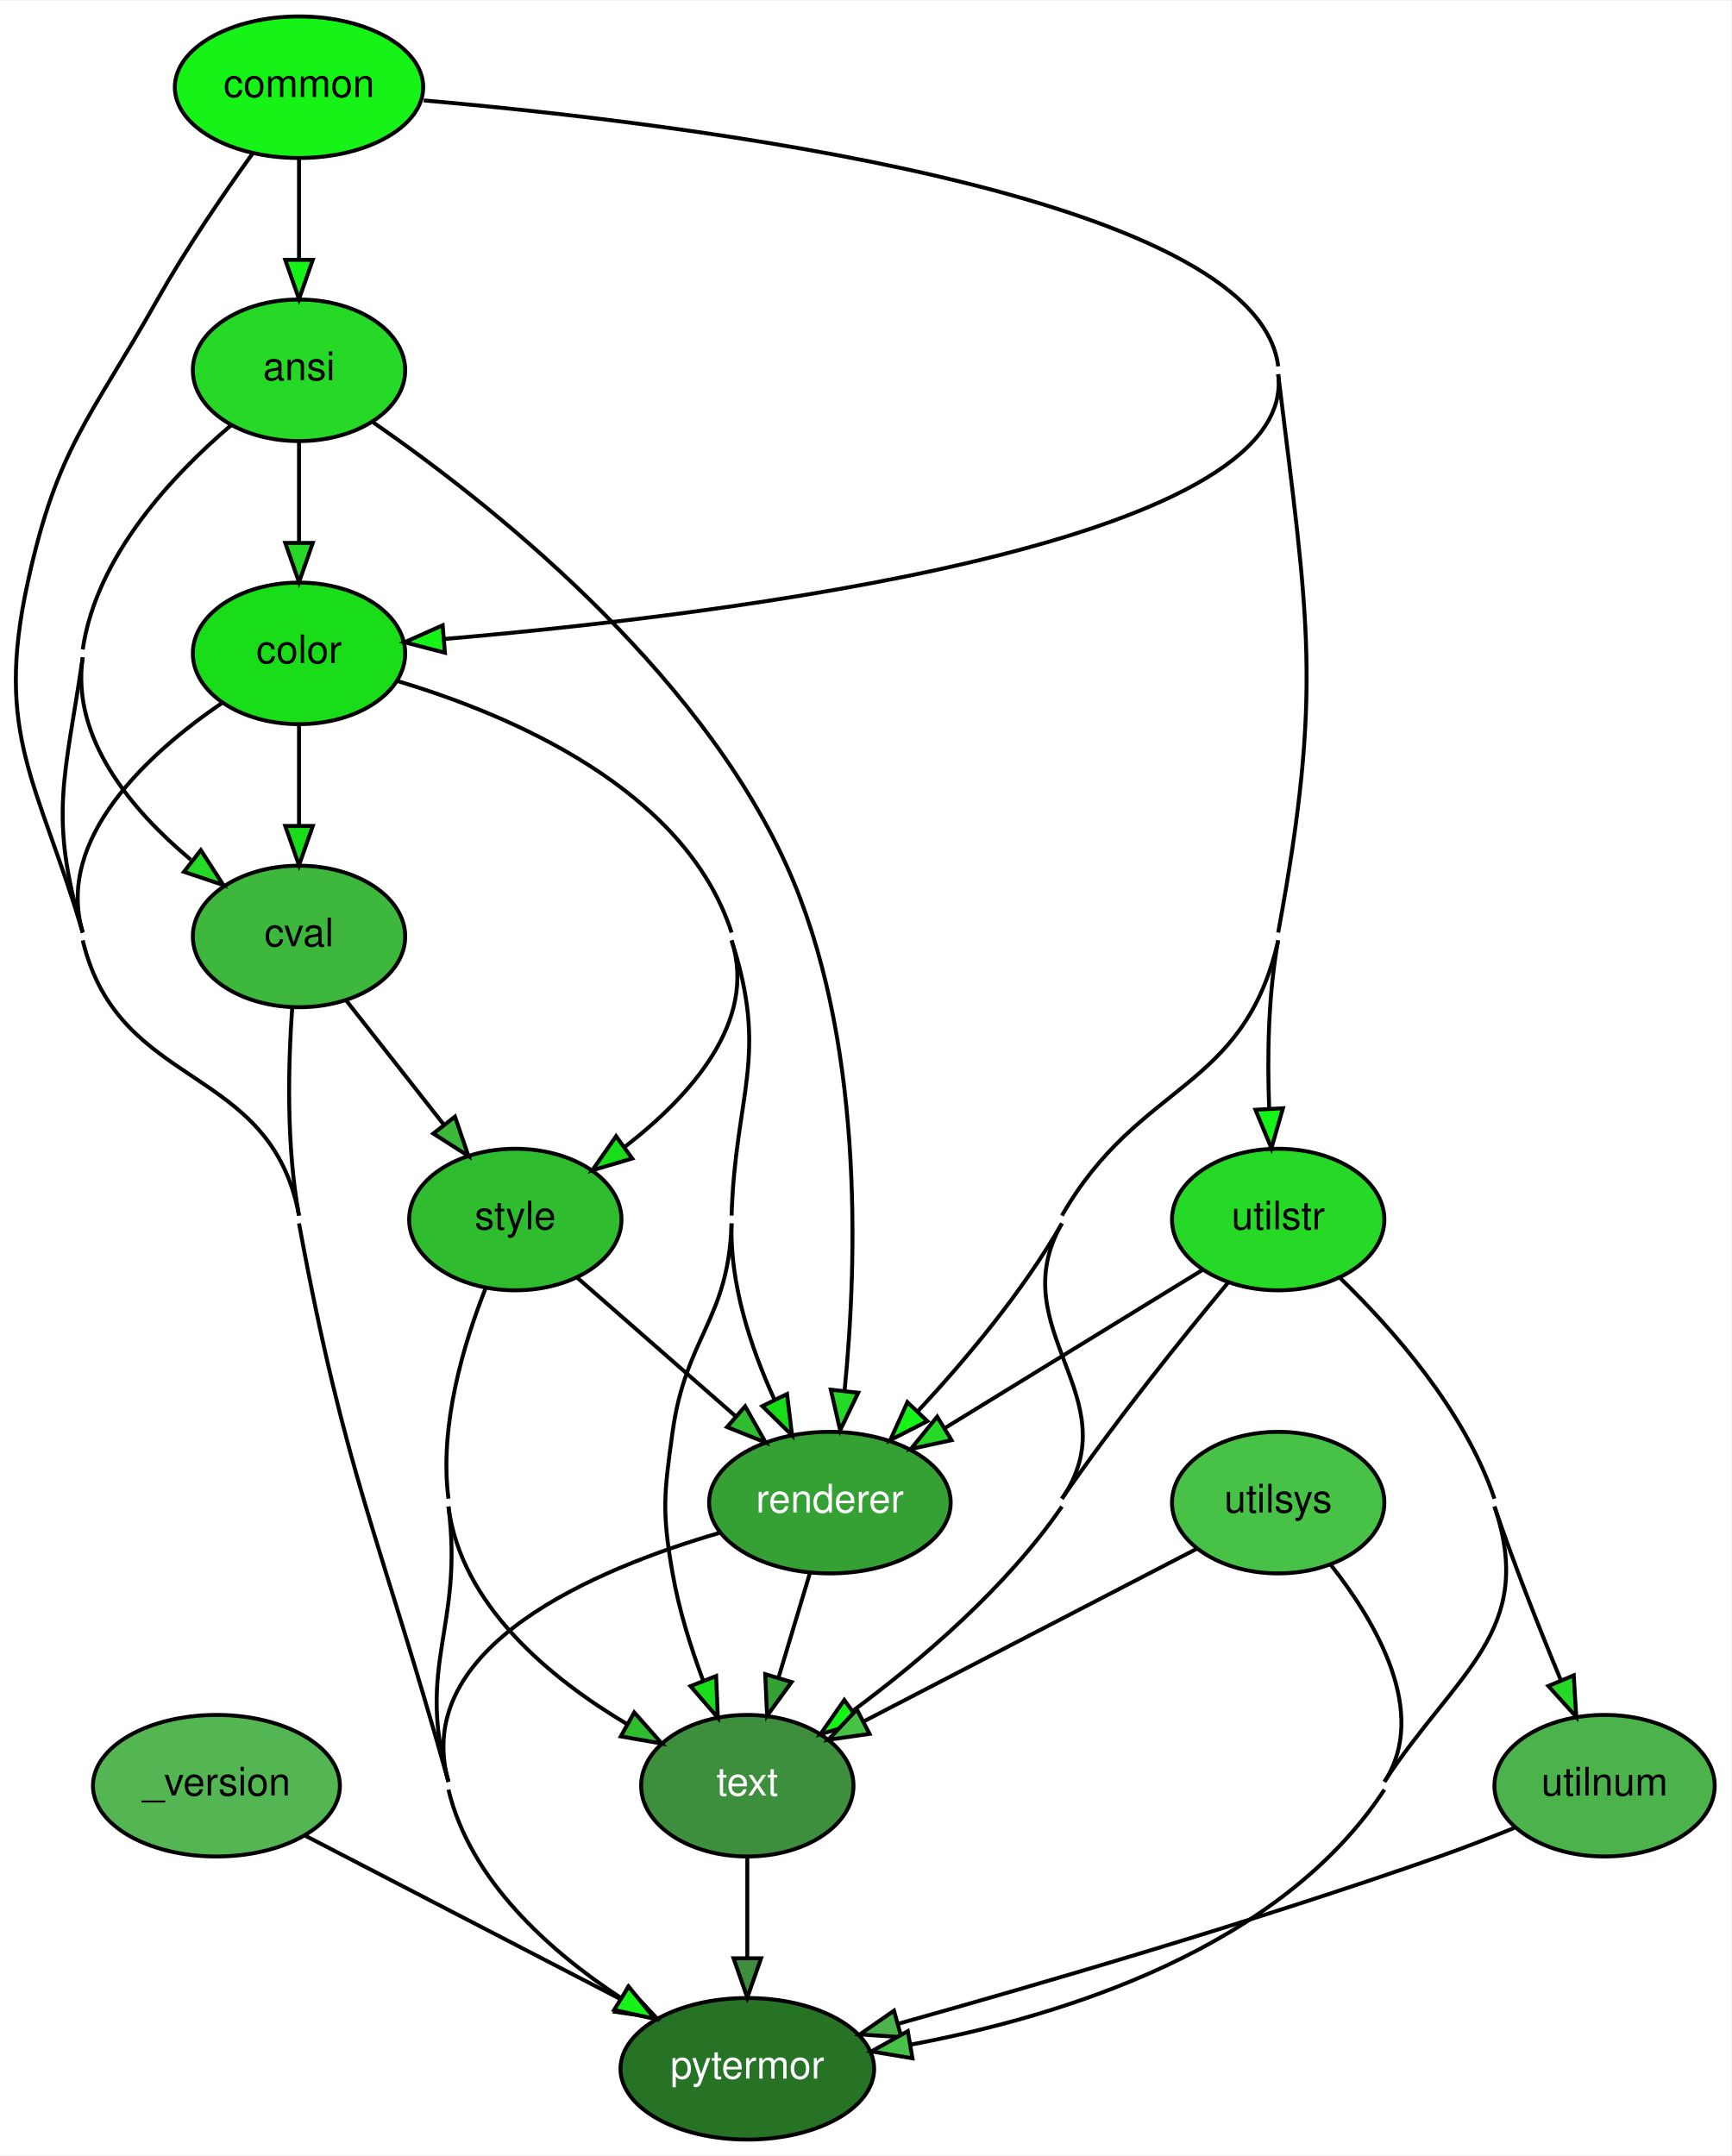
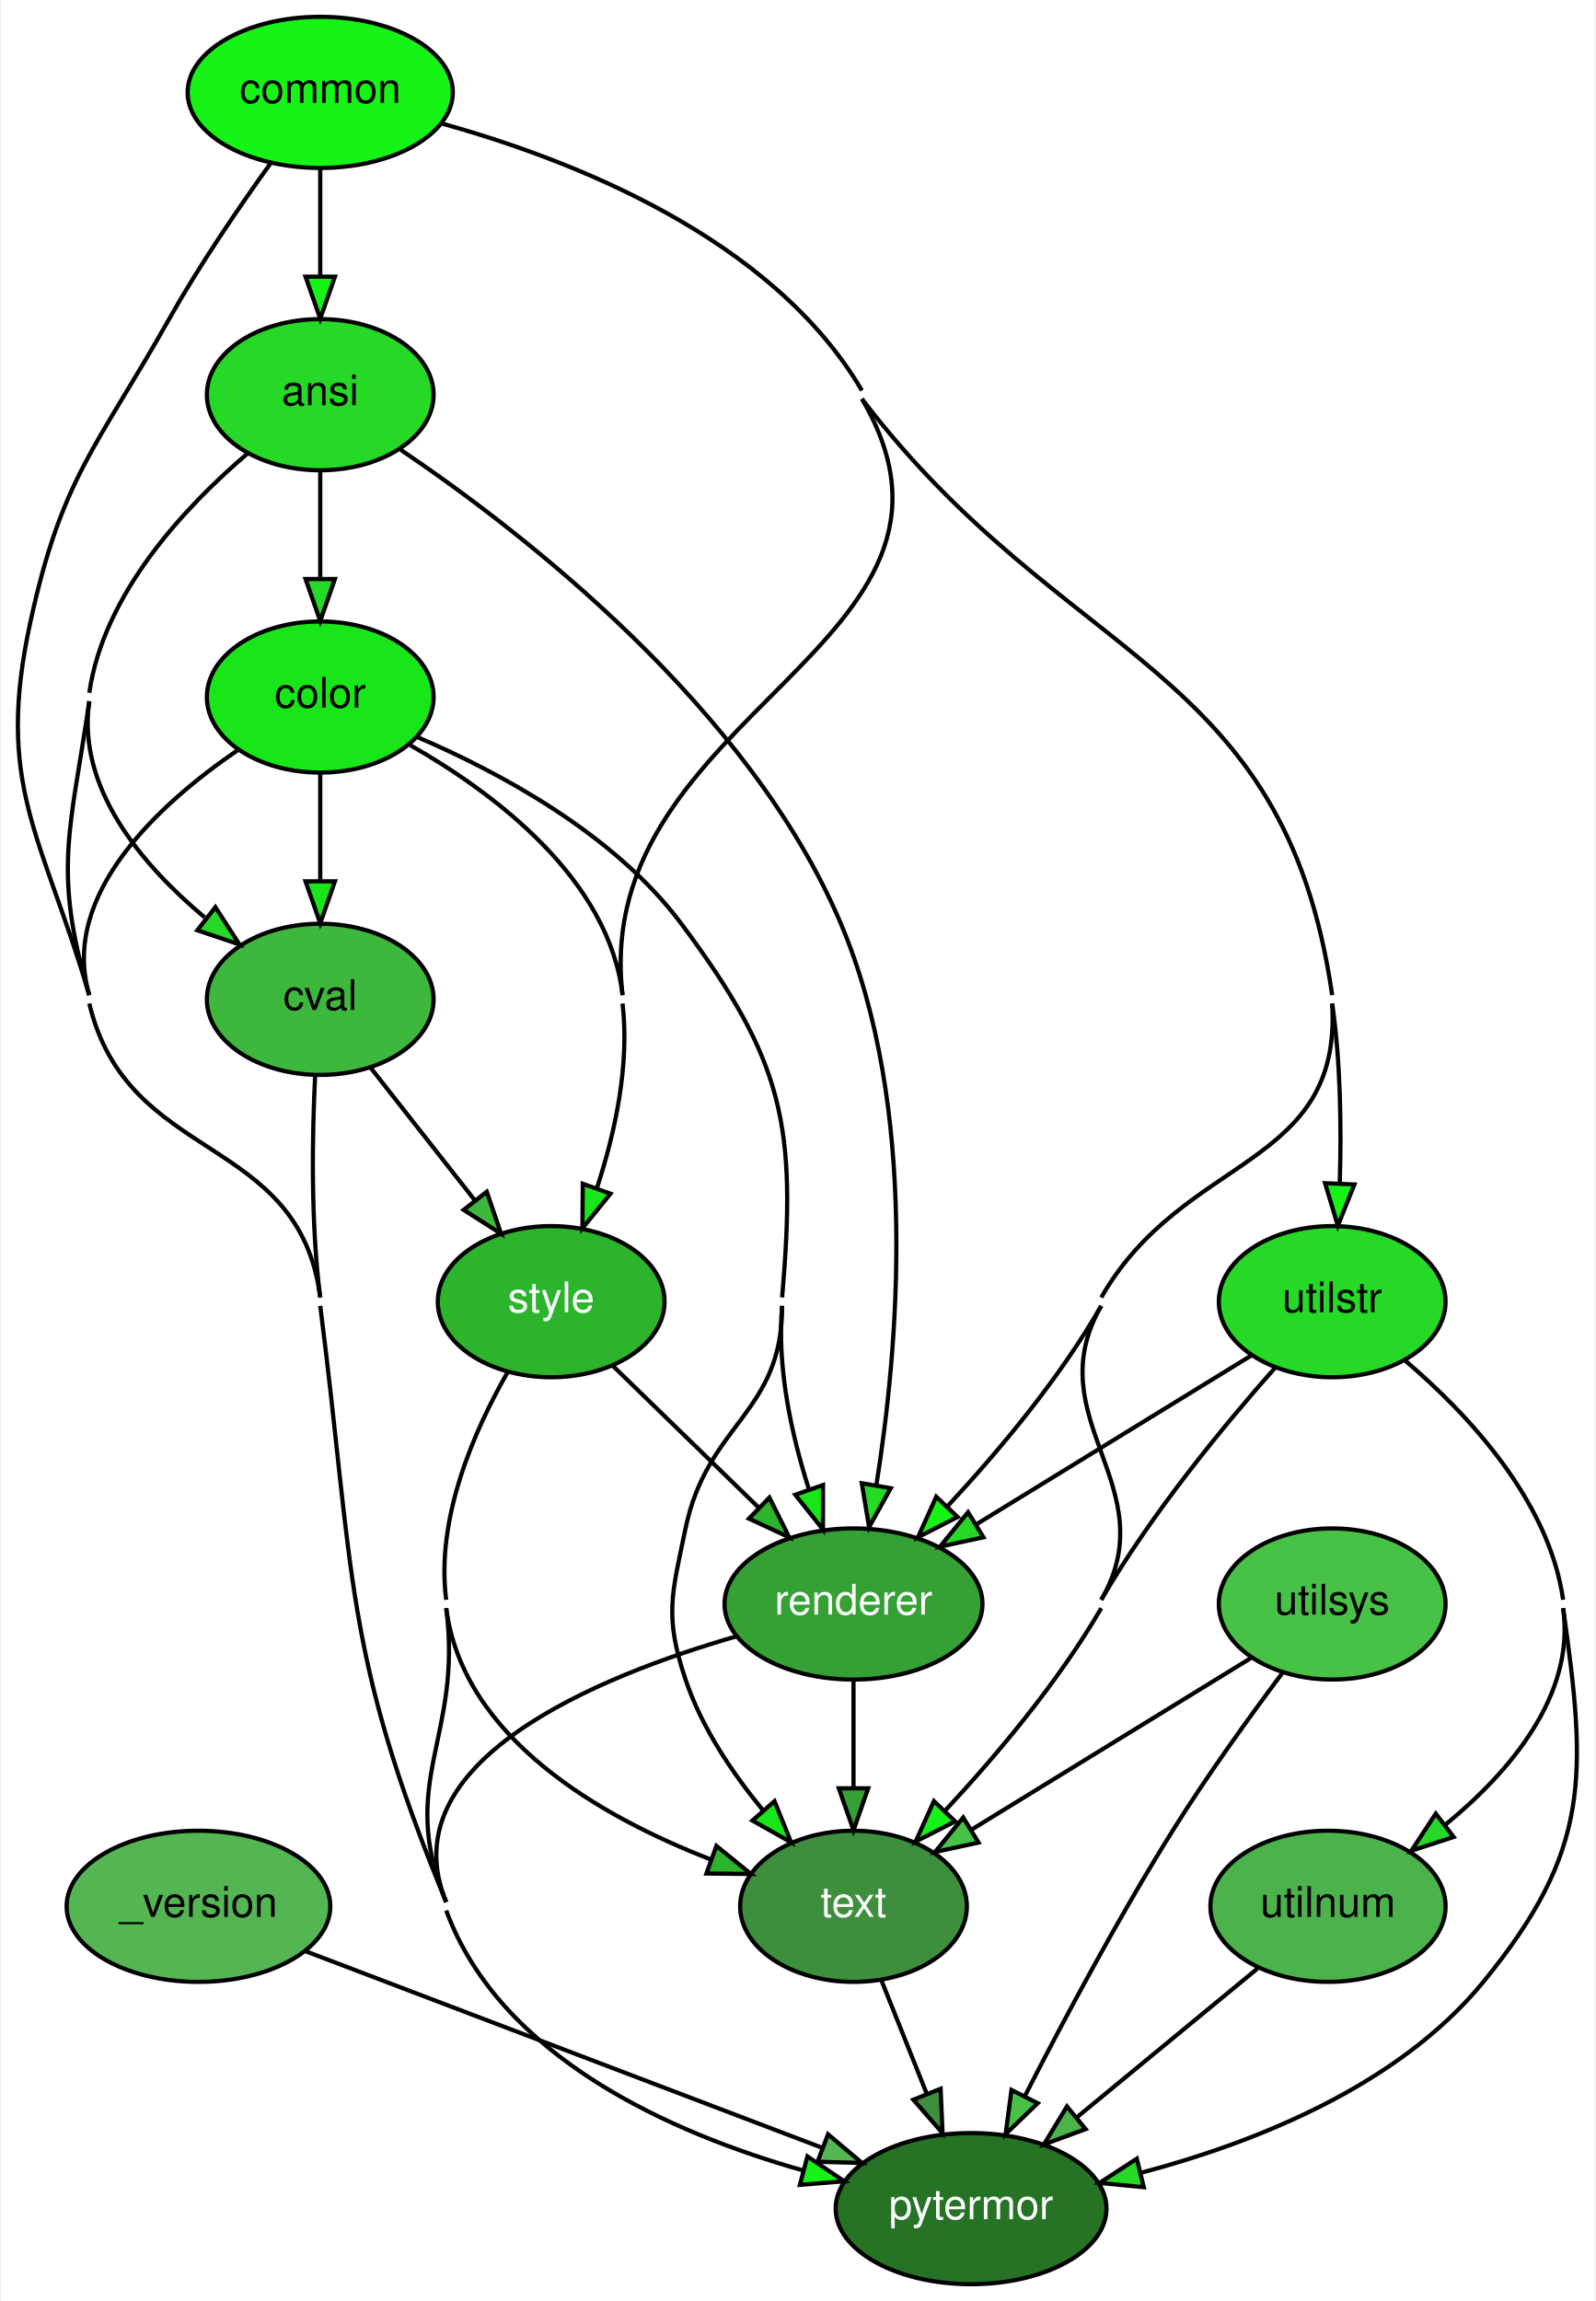
- <svg xmlns="http://www.w3.org/2000/svg" width="440pt" height="548pt" viewBox="0.00 0.00 440.29 548.00">
+ <svg xmlns="http://www.w3.org/2000/svg" width="380pt" height="548pt" viewBox="0.00 0.00 379.55 548.00">
  <g id="graph0" class="graph" transform="scale(1 1) rotate(0) translate(4 544)">
    <style>.edge&gt;path:hover{stroke-width:8}</style>
-     <polygon fill="white" stroke="transparent" points="-4,4 -4,-544 436.29,-544 436.29,4 -4,4" />
+     <polygon fill="white" stroke="transparent" points="-4,4 -4,-544 375.55,-544 375.55,4 -4,4" />
    <g id="node1" class="node">
      <style>.edge&gt;path:hover{stroke-width:8}</style>
-       <ellipse fill="#267326" stroke="black" cx="186.04" cy="-18" rx="32.25" ry="18" />
-       <text text-anchor="middle" x="186.04" y="-15.5" font-family="Helvetica,sans-Serif" font-size="10.00" fill="#ffffff">pytermor</text>
+       <ellipse fill="#267326" stroke="black" cx="227.04" cy="-18" rx="32.25" ry="18" />
+       <text text-anchor="middle" x="227.04" y="-15.5" font-family="Helvetica,sans-Serif" font-size="10.00" fill="#ffffff">pytermor</text>
    </g>
    <g id="node2" class="node">
      <style>.edge&gt;path:hover{stroke-width:8}</style>
-       <ellipse fill="#53b653" stroke="black" cx="51.04" cy="-90" rx="31.4" ry="18" />
-       <text text-anchor="middle" x="51.04" y="-87.5" font-family="Helvetica,sans-Serif" font-size="10.00" fill="#000000">_version</text>
+       <ellipse fill="#53b653" stroke="black" cx="43.04" cy="-90" rx="31.4" ry="18" />
+       <text text-anchor="middle" x="43.04" y="-87.5" font-family="Helvetica,sans-Serif" font-size="10.00" fill="#000000">_version</text>
    </g>
    <g id="edge1" class="edge">
      <style>.edge&gt;path:hover{stroke-width:8}</style>
-       <path fill="none" stroke="black" d="M73.63,-77.28C95.6,-65.89 129.17,-48.49 153.91,-35.66" />
-       <polygon fill="#53b653" stroke="black" points="155.65,-38.7 162.91,-30.99 152.42,-32.49 155.65,-38.7" />
+       <path fill="none" stroke="black" d="M68.62,-79.27C100.57,-67.11 155.41,-46.25 191.44,-32.54" />
+       <polygon fill="#53b653" stroke="black" points="192.97,-35.7 201.07,-28.88 190.48,-29.16 192.97,-35.7" />
    </g>
    <g id="node3" class="node">
      <style>.edge&gt;path:hover{stroke-width:8}</style>
      <ellipse fill="#26d926" stroke="black" cx="72.04" cy="-450" rx="27" ry="18" />
      <text text-anchor="middle" x="72.04" y="-447.5" font-family="Helvetica,sans-Serif" font-size="10.00" fill="#000000">ansi</text>
    </g>
    <g id="edge2" class="edge">
      <style>.edge&gt;path:hover{stroke-width:8}</style>
      <path fill="none" stroke="black" d="M54.71,-435.98C39.91,-423.37 20.47,-402.71 17.04,-379" />
      <path fill="none" stroke="black" d="M17.04,-377C12.58,-346.21 8.23,-336.84 17.04,-307" />
    </g>
    <g id="node4" class="node">
      <style>.edge&gt;path:hover{stroke-width:8}</style>
-       <ellipse fill="#18dd18" stroke="black" cx="72.04" cy="-378" rx="27" ry="18" />
+       <ellipse fill="#19e619" stroke="black" cx="72.04" cy="-378" rx="27" ry="18" />
      <text text-anchor="middle" x="72.04" y="-375.5" font-family="Helvetica,sans-Serif" font-size="10.00" fill="#000000">color</text>
    </g>
    <g id="edge3" class="edge">
      <style>.edge&gt;path:hover{stroke-width:8}</style>
      <path fill="none" stroke="black" d="M72.04,-431.7C72.04,-423.98 72.04,-414.71 72.04,-406.11" />
      <polygon fill="#26d926" stroke="black" points="75.54,-406.1 72.04,-396.1 68.54,-406.1 75.54,-406.1" />
    </g>
    <g id="node6" class="node">
      <style>.edge&gt;path:hover{stroke-width:8}</style>
      <ellipse fill="#3db83d" stroke="black" cx="72.04" cy="-306" rx="27" ry="18" />
      <text text-anchor="middle" x="72.04" y="-303.5" font-family="Helvetica,sans-Serif" font-size="10.00" fill="#000000">cval</text>
    </g>
    <g id="edge4" class="edge">
      <style>.edge&gt;path:hover{stroke-width:8}</style>
      <path fill="none" stroke="black" d="M17.04,-377C14.06,-356.48 29.31,-338.24 44.5,-325.53" />
      <polygon fill="#26d926" stroke="black" points="47.07,-327.96 52.81,-319.06 42.77,-322.44 47.07,-327.96" />
    </g>
    <g id="node7" class="node">
      <style>.edge&gt;path:hover{stroke-width:8}</style>
-       <ellipse fill="#35a135" stroke="black" cx="207.04" cy="-162" rx="30.72" ry="18" />
-       <text text-anchor="middle" x="207.04" y="-159.5" font-family="Helvetica,sans-Serif" font-size="10.00" fill="#ffffff">renderer</text>
+       <ellipse fill="#35a135" stroke="black" cx="199.04" cy="-162" rx="30.72" ry="18" />
+       <text text-anchor="middle" x="199.04" y="-159.5" font-family="Helvetica,sans-Serif" font-size="10.00" fill="#ffffff">renderer</text>
    </g>
    <g id="edge5" class="edge">
      <style>.edge&gt;path:hover{stroke-width:8}</style>
-       <path fill="none" stroke="black" d="M90.91,-436.74C119.52,-416.94 172.98,-374.97 196.04,-324 215.64,-280.65 214.08,-223.98 210.8,-190.72" />
-       <polygon fill="#26d926" stroke="black" points="214.24,-189.95 209.65,-180.4 207.28,-190.72 214.24,-189.95" />
+       <path fill="none" stroke="black" d="M91.22,-436.87C120.25,-417.26 174.25,-375.52 196.04,-324 214.6,-280.09 209.76,-223.23 204.46,-190.16" />
+       <polygon fill="#26d926" stroke="black" points="207.91,-189.57 202.75,-180.31 201.01,-190.76 207.91,-189.57" />
    </g>
    <g id="edge6" class="edge">
      <style>.edge&gt;path:hover{stroke-width:8}</style>
      <path fill="none" stroke="black" d="M52.37,-365.33C33.86,-352.67 9.95,-331.01 17.04,-307" />
    </g>
    <g id="edge7" class="edge">
      <style>.edge&gt;path:hover{stroke-width:8}</style>
      <path fill="none" stroke="black" d="M72.04,-359.7C72.04,-351.98 72.04,-342.71 72.04,-334.11" />
-       <polygon fill="#18dd18" stroke="black" points="75.54,-334.1 72.04,-324.1 68.54,-334.1 75.54,-334.1" />
+       <polygon fill="#19e619" stroke="black" points="75.54,-334.1 72.04,-324.1 68.54,-334.1 75.54,-334.1" />
    </g>
    <g id="edge8" class="edge">
      <style>.edge&gt;path:hover{stroke-width:8}</style>
-       <path fill="none" stroke="black" d="M182.04,-233C181.55,-217.58 186.97,-201.3 192.89,-188.32" />
-       <polygon fill="#18dd18" stroke="black" points="196.14,-189.63 197.42,-179.11 189.86,-186.54 196.14,-189.63" />
+       <path fill="none" stroke="black" d="M182.04,-233C180.77,-218.35 184.26,-202.39 188.39,-189.42" />
+       <polygon fill="#19e619" stroke="black" points="191.78,-190.33 191.77,-179.73 185.17,-188.02 191.78,-190.33" />
    </g>
    <g id="node8" class="node">
      <style>.edge&gt;path:hover{stroke-width:8}</style>
-       <ellipse fill="#2fbc2f" stroke="black" cx="127.04" cy="-234" rx="27" ry="18" />
-       <text text-anchor="middle" x="127.04" y="-231.5" font-family="Helvetica,sans-Serif" font-size="10.00" fill="#000000">style</text>
+       <ellipse fill="#2db42d" stroke="black" cx="127.04" cy="-234" rx="27" ry="18" />
+       <text text-anchor="middle" x="127.04" y="-231.5" font-family="Helvetica,sans-Serif" font-size="10.00" fill="#ffffff">style</text>
    </g>
    <g id="edge9" class="edge">
      <style>.edge&gt;path:hover{stroke-width:8}</style>
-       <path fill="none" stroke="black" d="M96.92,-371C125.56,-362.47 170.18,-343.61 182.04,-307" />
-       <path fill="none" stroke="black" d="M182.04,-305C188.71,-284.4 171.61,-265.39 154.76,-252.39" />
-       <polygon fill="#18dd18" stroke="black" points="156.77,-249.53 146.61,-246.51 152.67,-255.2 156.77,-249.53" />
+       <path fill="none" stroke="black" d="M93.46,-366.54C113.49,-355.12 140.81,-334.71 144.04,-307" />
+       <path fill="none" stroke="black" d="M144.04,-305C145.75,-290.3 142.24,-274.23 137.98,-261.2" />
+       <polygon fill="#19e619" stroke="black" points="141.16,-259.71 134.48,-251.48 134.57,-262.08 141.16,-259.71" />
    </g>
    <g id="node9" class="node">
      <style>.edge&gt;path:hover{stroke-width:8}</style>
-       <ellipse fill="#3d8f3d" stroke="black" cx="186.04" cy="-90" rx="27" ry="18" />
-       <text text-anchor="middle" x="186.04" y="-87.5" font-family="Helvetica,sans-Serif" font-size="10.00" fill="#ffffff">text</text>
+       <ellipse fill="#3d8f3d" stroke="black" cx="199.04" cy="-90" rx="27" ry="18" />
+       <text text-anchor="middle" x="199.04" y="-87.5" font-family="Helvetica,sans-Serif" font-size="10.00" fill="#ffffff">text</text>
    </g>
    <g id="edge10" class="edge">
      <style>.edge&gt;path:hover{stroke-width:8}</style>
-       <path fill="none" stroke="black" d="M182.04,-305C191.62,-275.4 183.01,-266.1 182.04,-235" />
-       <path fill="none" stroke="black" d="M182.04,-233C181.27,-208.53 170.4,-204.25 167.04,-180 164.84,-164.15 164.29,-159.76 167.04,-144 168.62,-134.86 171.64,-125.22 174.82,-116.7" />
-       <polygon fill="#18dd18" stroke="black" points="178.11,-117.9 178.54,-107.31 171.6,-115.32 178.11,-117.9" />
+       <path fill="none" stroke="black" d="M95.19,-368.45C114.77,-360.05 142.09,-345.37 158.04,-324 182.53,-291.16 185.55,-275.82 182.04,-235" />
+       <path fill="none" stroke="black" d="M182.04,-233C182.12,-207.32 164.26,-205.14 159.04,-180 155.78,-164.33 153.95,-159.17 159.04,-144 162.85,-132.62 170.18,-121.73 177.53,-112.81" />
+       <polygon fill="#19e619" stroke="black" points="180.23,-115.04 184.19,-105.22 174.96,-110.43 180.23,-115.04" />
    </g>
    <g id="node5" class="node">
      <style>.edge&gt;path:hover{stroke-width:8}</style>
      <ellipse fill="#16f316" stroke="black" cx="72.04" cy="-522" rx="31.58" ry="18" />
      <text text-anchor="middle" x="72.04" y="-519.5" font-family="Helvetica,sans-Serif" font-size="10.00" fill="#000000">common</text>
    </g>
    <g id="edge11" class="edge">
      <style>.edge&gt;path:hover{stroke-width:8}</style>
      <path fill="none" stroke="black" d="M60.29,-505.21C52.87,-494.9 43.35,-480.99 36.04,-468 18.75,-437.33 10.54,-430.39 3.04,-396 -5.5,-356.88 5.7,-345.41 17.04,-307" />
-       <path fill="none" stroke="black" d="M17.04,-305C26.23,-266.52 64.86,-273.91 72.04,-235" />
-       <path fill="none" stroke="black" d="M72.04,-233C83.89,-168.75 92.43,-153.91 110.04,-91" />
-       <path fill="none" stroke="black" d="M110.04,-89C115.56,-65.91 135.69,-47.99 153.84,-36.06" />
-       <polygon fill="#16f316" stroke="black" points="155.86,-38.93 162.52,-30.69 152.17,-32.97 155.86,-38.93" />
+       <path fill="none" stroke="black" d="M17.04,-305C26.23,-266.52 67.02,-274.25 72.04,-235" />
+       <path fill="none" stroke="black" d="M72.04,-233C80.21,-169.02 77.46,-150.64 102.04,-91" />
+       <path fill="none" stroke="black" d="M102.04,-89C114.91,-54.04 155.51,-36.03 186.99,-27.1" />
+       <polygon fill="#16f316" stroke="black" points="188.06,-30.43 196.84,-24.51 186.28,-23.66 188.06,-30.43" />
    </g>
    <g id="edge12" class="edge">
      <style>.edge&gt;path:hover{stroke-width:8}</style>
      <path fill="none" stroke="black" d="M72.04,-503.7C72.04,-495.98 72.04,-486.71 72.04,-478.11" />
      <polygon fill="#16f316" stroke="black" points="75.54,-478.1 72.04,-468.1 68.54,-478.1 75.54,-478.1" />
    </g>
    <g id="edge13" class="edge">
      <style>.edge&gt;path:hover{stroke-width:8}</style>
-       <path fill="none" stroke="black" d="M103.76,-518.64C169.64,-512.87 315.65,-495.13 321.04,-451" />
-       <path fill="none" stroke="black" d="M321.04,-449C326.32,-405.65 179.82,-387.76 109.14,-381.67" />
-       <polygon fill="#16f316" stroke="black" points="109.14,-378.16 98.89,-380.83 108.57,-385.14 109.14,-378.16" />
+       <path fill="none" stroke="black" d="M201.04,-449C249.89,-385.17 301.52,-386.55 313.04,-307" />
+       <path fill="none" stroke="black" d="M313.04,-305C315.42,-265.51 277.71,-269.32 258.04,-235" />
+       <path fill="none" stroke="black" d="M258.04,-233C248.08,-215.64 233.65,-198.43 221.56,-185.42" />
+       <polygon fill="#16f316" stroke="black" points="223.82,-182.72 214.39,-177.89 218.75,-187.55 223.82,-182.72" />
    </g>
    <g id="edge14" class="edge">
      <style>.edge&gt;path:hover{stroke-width:8}</style>
-       <path fill="none" stroke="black" d="M321.04,-449C328.68,-386.35 332.48,-369.06 321.04,-307" />
-       <path fill="none" stroke="black" d="M321.04,-305C312.25,-266.42 285.71,-269.32 266.04,-235" />
-       <path fill="none" stroke="black" d="M266.04,-233C256.08,-215.64 241.65,-198.43 229.56,-185.42" />
-       <polygon fill="#16f316" stroke="black" points="231.82,-182.72 222.39,-177.89 226.75,-187.55 231.82,-182.72" />
+       <path fill="none" stroke="black" d="M101,-514.58C132.03,-505.97 179.69,-487.37 201.04,-451" />
+       <path fill="none" stroke="black" d="M201.04,-449C235.46,-390.35 136.17,-374.55 144.04,-307" />
    </g>
    <g id="edge15" class="edge">
      <style>.edge&gt;path:hover{stroke-width:8}</style>
-       <path fill="none" stroke="black" d="M266.04,-233C250.56,-206.01 283.64,-188.65 266.04,-163" />
-       <path fill="none" stroke="black" d="M266.04,-161C251.9,-140.4 230.33,-122.01 213.16,-109.25" />
-       <polygon fill="#16f316" stroke="black" points="214.8,-106.12 204.64,-103.11 210.7,-111.8 214.8,-106.12" />
+       <path fill="none" stroke="black" d="M258.04,-233C242.56,-206.01 273.65,-189.91 258.04,-163" />
+       <path fill="none" stroke="black" d="M258.04,-161C247.86,-143.47 233.18,-126.03 221.01,-112.95" />
+       <polygon fill="#16f316" stroke="black" points="223.25,-110.22 213.82,-105.4 218.19,-115.05 223.25,-110.22" />
    </g>
    <g id="node11" class="node">
      <style>.edge&gt;path:hover{stroke-width:8}</style>
-       <ellipse fill="#26d926" stroke="black" cx="321.04" cy="-234" rx="27" ry="18" />
-       <text text-anchor="middle" x="321.04" y="-231.5" font-family="Helvetica,sans-Serif" font-size="10.00" fill="#000000">utilstr</text>
+       <ellipse fill="#26d926" stroke="black" cx="313.04" cy="-234" rx="27" ry="18" />
+       <text text-anchor="middle" x="313.04" y="-231.5" font-family="Helvetica,sans-Serif" font-size="10.00" fill="#000000">utilstr</text>
    </g>
    <g id="edge16" class="edge">
      <style>.edge&gt;path:hover{stroke-width:8}</style>
-       <path fill="none" stroke="black" d="M321.04,-305C318.47,-291.09 318.24,-275.35 318.75,-262.33" />
-       <polygon fill="#16f316" stroke="black" points="322.25,-262.31 319.31,-252.13 315.26,-261.92 322.25,-262.31" />
+       <path fill="none" stroke="black" d="M313.04,-305C315.06,-291 315.25,-275.26 314.84,-262.25" />
+       <polygon fill="#16f316" stroke="black" points="318.33,-261.91 314.39,-252.07 311.34,-262.22 318.33,-261.91" />
    </g>
    <g id="edge17" class="edge">
      <style>.edge&gt;path:hover{stroke-width:8}</style>
-       <path fill="none" stroke="black" d="M70.31,-287.87C69.29,-273.6 68.75,-252.81 72.04,-235" />
+       <path fill="none" stroke="black" d="M70.83,-287.95C70.12,-273.73 69.74,-252.96 72.04,-235" />
    </g>
    <g id="edge18" class="edge">
      <style>.edge&gt;path:hover{stroke-width:8}</style>
      <path fill="none" stroke="black" d="M83.97,-289.81C91.25,-280.55 100.7,-268.52 108.89,-258.09" />
      <polygon fill="#3db83d" stroke="black" points="111.7,-260.18 115.12,-250.16 106.19,-255.86 111.7,-260.18" />
    </g>
    <g id="edge19" class="edge">
      <style>.edge&gt;path:hover{stroke-width:8}</style>
-       <path fill="none" stroke="black" d="M179.17,-154.37C147.23,-145.06 100.44,-125.3 110.04,-91" />
+       <path fill="none" stroke="black" d="M171.32,-154.34C138.03,-144.74 88.27,-124.41 102.04,-91" />
    </g>
    <g id="edge20" class="edge">
      <style>.edge&gt;path:hover{stroke-width:8}</style>
-       <path fill="none" stroke="black" d="M201.95,-144.05C199.55,-136.06 196.63,-126.33 193.95,-117.4" />
-       <polygon fill="#35a135" stroke="black" points="197.3,-116.36 191.07,-107.79 190.59,-118.37 197.3,-116.36" />
+       <path fill="none" stroke="black" d="M199.04,-143.7C199.04,-135.98 199.04,-126.71 199.04,-118.11" />
+       <polygon fill="#35a135" stroke="black" points="202.54,-118.1 199.04,-108.1 195.54,-118.1 202.54,-118.1" />
    </g>
    <g id="edge21" class="edge">
      <style>.edge&gt;path:hover{stroke-width:8}</style>
-       <path fill="none" stroke="black" d="M119.48,-216.51C113.91,-202.44 107.66,-181.61 110.04,-163" />
-       <path fill="none" stroke="black" d="M110.04,-161C113.97,-130.14 101.65,-120.96 110.04,-91" />
+       <path fill="none" stroke="black" d="M116.6,-217.08C108.67,-203.21 99.52,-182.32 102.04,-163" />
+       <path fill="none" stroke="black" d="M102.04,-161C106.05,-130.15 90.18,-119.77 102.04,-91" />
    </g>
    <g id="edge22" class="edge">
      <style>.edge&gt;path:hover{stroke-width:8}</style>
-       <path fill="none" stroke="black" d="M142.84,-219.17C154.3,-209.14 170.01,-195.39 183.02,-184.01" />
-       <polygon fill="#2fbc2f" stroke="black" points="185.49,-186.5 190.71,-177.28 180.88,-181.23 185.49,-186.5" />
+       <path fill="none" stroke="black" d="M141.61,-218.83C151.55,-209.16 164.94,-196.15 176.28,-185.12" />
+       <polygon fill="#2db42d" stroke="black" points="179.01,-187.35 183.74,-177.87 174.13,-182.33 179.01,-187.35" />
    </g>
    <g id="edge23" class="edge">
      <style>.edge&gt;path:hover{stroke-width:8}</style>
-       <path fill="none" stroke="black" d="M110.04,-161C113.22,-136 135.8,-117.36 155.52,-105.63" />
-       <polygon fill="#2fbc2f" stroke="black" points="157.28,-108.65 164.31,-100.72 153.87,-102.54 157.28,-108.65" />
+       <path fill="none" stroke="black" d="M102.04,-161C106.05,-130.14 138.6,-111.42 164.91,-101.21" />
+       <polygon fill="#2db42d" stroke="black" points="166.39,-104.39 174.61,-97.7 164.01,-97.81 166.39,-104.39" />
    </g>
    <g id="edge24" class="edge">
      <style>.edge&gt;path:hover{stroke-width:8}</style>
-       <path fill="none" stroke="black" d="M186.04,-71.7C186.04,-63.98 186.04,-54.71 186.04,-46.11" />
-       <polygon fill="#3d8f3d" stroke="black" points="189.54,-46.1 186.04,-36.1 182.54,-46.1 189.54,-46.1" />
+       <path fill="none" stroke="black" d="M205.67,-72.41C208.9,-64.34 212.86,-54.43 216.49,-45.35" />
+       <polygon fill="#3d8f3d" stroke="black" points="219.79,-46.54 220.25,-35.96 213.29,-43.94 219.79,-46.54" />
    </g>
    <g id="node10" class="node">
      <style>.edge&gt;path:hover{stroke-width:8}</style>
-       <ellipse fill="#4cb34c" stroke="black" cx="404.04" cy="-90" rx="28.01" ry="18" />
-       <text text-anchor="middle" x="404.04" y="-87.5" font-family="Helvetica,sans-Serif" font-size="10.00" fill="#000000">utilnum</text>
+       <ellipse fill="#4cb34c" stroke="black" cx="312.04" cy="-90" rx="28.01" ry="18" />
+       <text text-anchor="middle" x="312.04" y="-87.5" font-family="Helvetica,sans-Serif" font-size="10.00" fill="#000000">utilnum</text>
    </g>
    <g id="edge25" class="edge">
      <style>.edge&gt;path:hover{stroke-width:8}</style>
-       <path fill="none" stroke="black" d="M381.07,-79.26C374.93,-76.78 368.27,-74.19 362.04,-72 315.33,-55.55 260.57,-39.57 224.69,-29.53" />
-       <polygon fill="#4cb34c" stroke="black" points="225.22,-26.05 214.64,-26.74 223.34,-32.79 225.22,-26.05" />
+       <path fill="none" stroke="black" d="M295.24,-75.17C282.95,-65.04 266.05,-51.13 252.16,-39.69" />
+       <polygon fill="#4cb34c" stroke="black" points="254.32,-36.94 244.38,-33.28 249.87,-42.34 254.32,-36.94" />
    </g>
    <g id="edge26" class="edge">
      <style>.edge&gt;path:hover{stroke-width:8}</style>
-       <path fill="none" stroke="black" d="M336.64,-219.26C350.05,-206.3 368.41,-185.55 376.04,-163" />
-       <path fill="none" stroke="black" d="M376.04,-161C386.77,-129.26 366.39,-119.03 348.04,-91" />
+       <path fill="none" stroke="black" d="M368.04,-161C373.71,-120.95 374.64,-103.31 349.04,-72 328.74,-47.2 294.6,-33.71 267.59,-26.56" />
+       <polygon fill="#26d926" stroke="black" points="268.17,-23.1 257.63,-24.12 266.51,-29.9 268.17,-23.1" />
    </g>
    <g id="edge27" class="edge">
      <style>.edge&gt;path:hover{stroke-width:8}</style>
-       <path fill="none" stroke="black" d="M301.7,-221.13C283.77,-210.12 256.84,-193.58 236.28,-180.96" />
-       <polygon fill="#26d926" stroke="black" points="237.98,-177.89 227.63,-175.64 234.32,-183.86 237.98,-177.89" />
+       <path fill="none" stroke="black" d="M293.7,-221.13C275.77,-210.12 248.84,-193.58 228.28,-180.96" />
+       <polygon fill="#26d926" stroke="black" points="229.98,-177.89 219.63,-175.64 226.32,-183.86 229.98,-177.89" />
    </g>
    <g id="edge28" class="edge">
      <style>.edge&gt;path:hover{stroke-width:8}</style>
-       <path fill="none" stroke="black" d="M308.21,-217.86C296.67,-203.97 279.5,-182.62 266.04,-163" />
+       <path fill="none" stroke="black" d="M299.49,-218.32C287.46,-204.74 269.98,-183.59 258.04,-163" />
    </g>
    <g id="edge29" class="edge">
      <style>.edge&gt;path:hover{stroke-width:8}</style>
-       <path fill="none" stroke="black" d="M376.04,-161C381.05,-146.18 387.48,-129.94 392.92,-116.83" />
-       <polygon fill="#26d926" stroke="black" points="396.2,-118.07 396.84,-107.5 389.74,-115.36 396.2,-118.07" />
+       <path fill="none" stroke="black" d="M330.39,-219.99C345.22,-207.38 364.68,-186.72 368.04,-163" />
+       <path fill="none" stroke="black" d="M368.04,-161C370.97,-140.27 355.35,-121.99 339.87,-109.32" />
+       <polygon fill="#26d926" stroke="black" points="341.96,-106.51 331.89,-103.22 337.71,-112.07 341.96,-106.51" />
    </g>
    <g id="node12" class="node">
      <style>.edge&gt;path:hover{stroke-width:8}</style>
-       <ellipse fill="#47c247" stroke="black" cx="321.04" cy="-162" rx="27" ry="18" />
-       <text text-anchor="middle" x="321.04" y="-159.5" font-family="Helvetica,sans-Serif" font-size="10.00" fill="#000000">utilsys</text>
+       <ellipse fill="#47c247" stroke="black" cx="313.04" cy="-162" rx="27" ry="18" />
+       <text text-anchor="middle" x="313.04" y="-159.5" font-family="Helvetica,sans-Serif" font-size="10.00" fill="#000000">utilsys</text>
    </g>
    <g id="edge30" class="edge">
      <style>.edge&gt;path:hover{stroke-width:8}</style>
-       <path fill="none" stroke="black" d="M334.39,-146.21C346.05,-131.42 359.45,-108.44 348.04,-91" />
-       <path fill="none" stroke="black" d="M348.04,-89C321.53,-48.53 266.1,-31.35 227.5,-24.13" />
-       <polygon fill="#47c247" stroke="black" points="228.04,-20.67 217.59,-22.42 226.85,-27.57 228.04,-20.67" />
+       <path fill="none" stroke="black" d="M301.19,-145.59C293.41,-135.2 283.19,-121.06 275.04,-108 262.17,-87.4 249.18,-63.06 239.97,-45.05" />
+       <polygon fill="#47c247" stroke="black" points="242.91,-43.1 235.27,-35.76 236.66,-46.26 242.91,-43.1" />
    </g>
    <g id="edge31" class="edge">
      <style>.edge&gt;path:hover{stroke-width:8}</style>
-       <path fill="none" stroke="black" d="M300.24,-150.22C277.58,-138.47 241.14,-119.57 215.53,-106.3" />
-       <polygon fill="#47c247" stroke="black" points="217.12,-103.18 206.63,-101.68 213.9,-109.39 217.12,-103.18" />
+       <path fill="none" stroke="black" d="M293.7,-149.13C275.44,-137.91 247.84,-120.97 227.15,-108.26" />
+       <polygon fill="#47c247" stroke="black" points="228.82,-105.18 218.47,-102.93 225.16,-111.15 228.82,-105.18" />
    </g>
  </g>
</svg>
